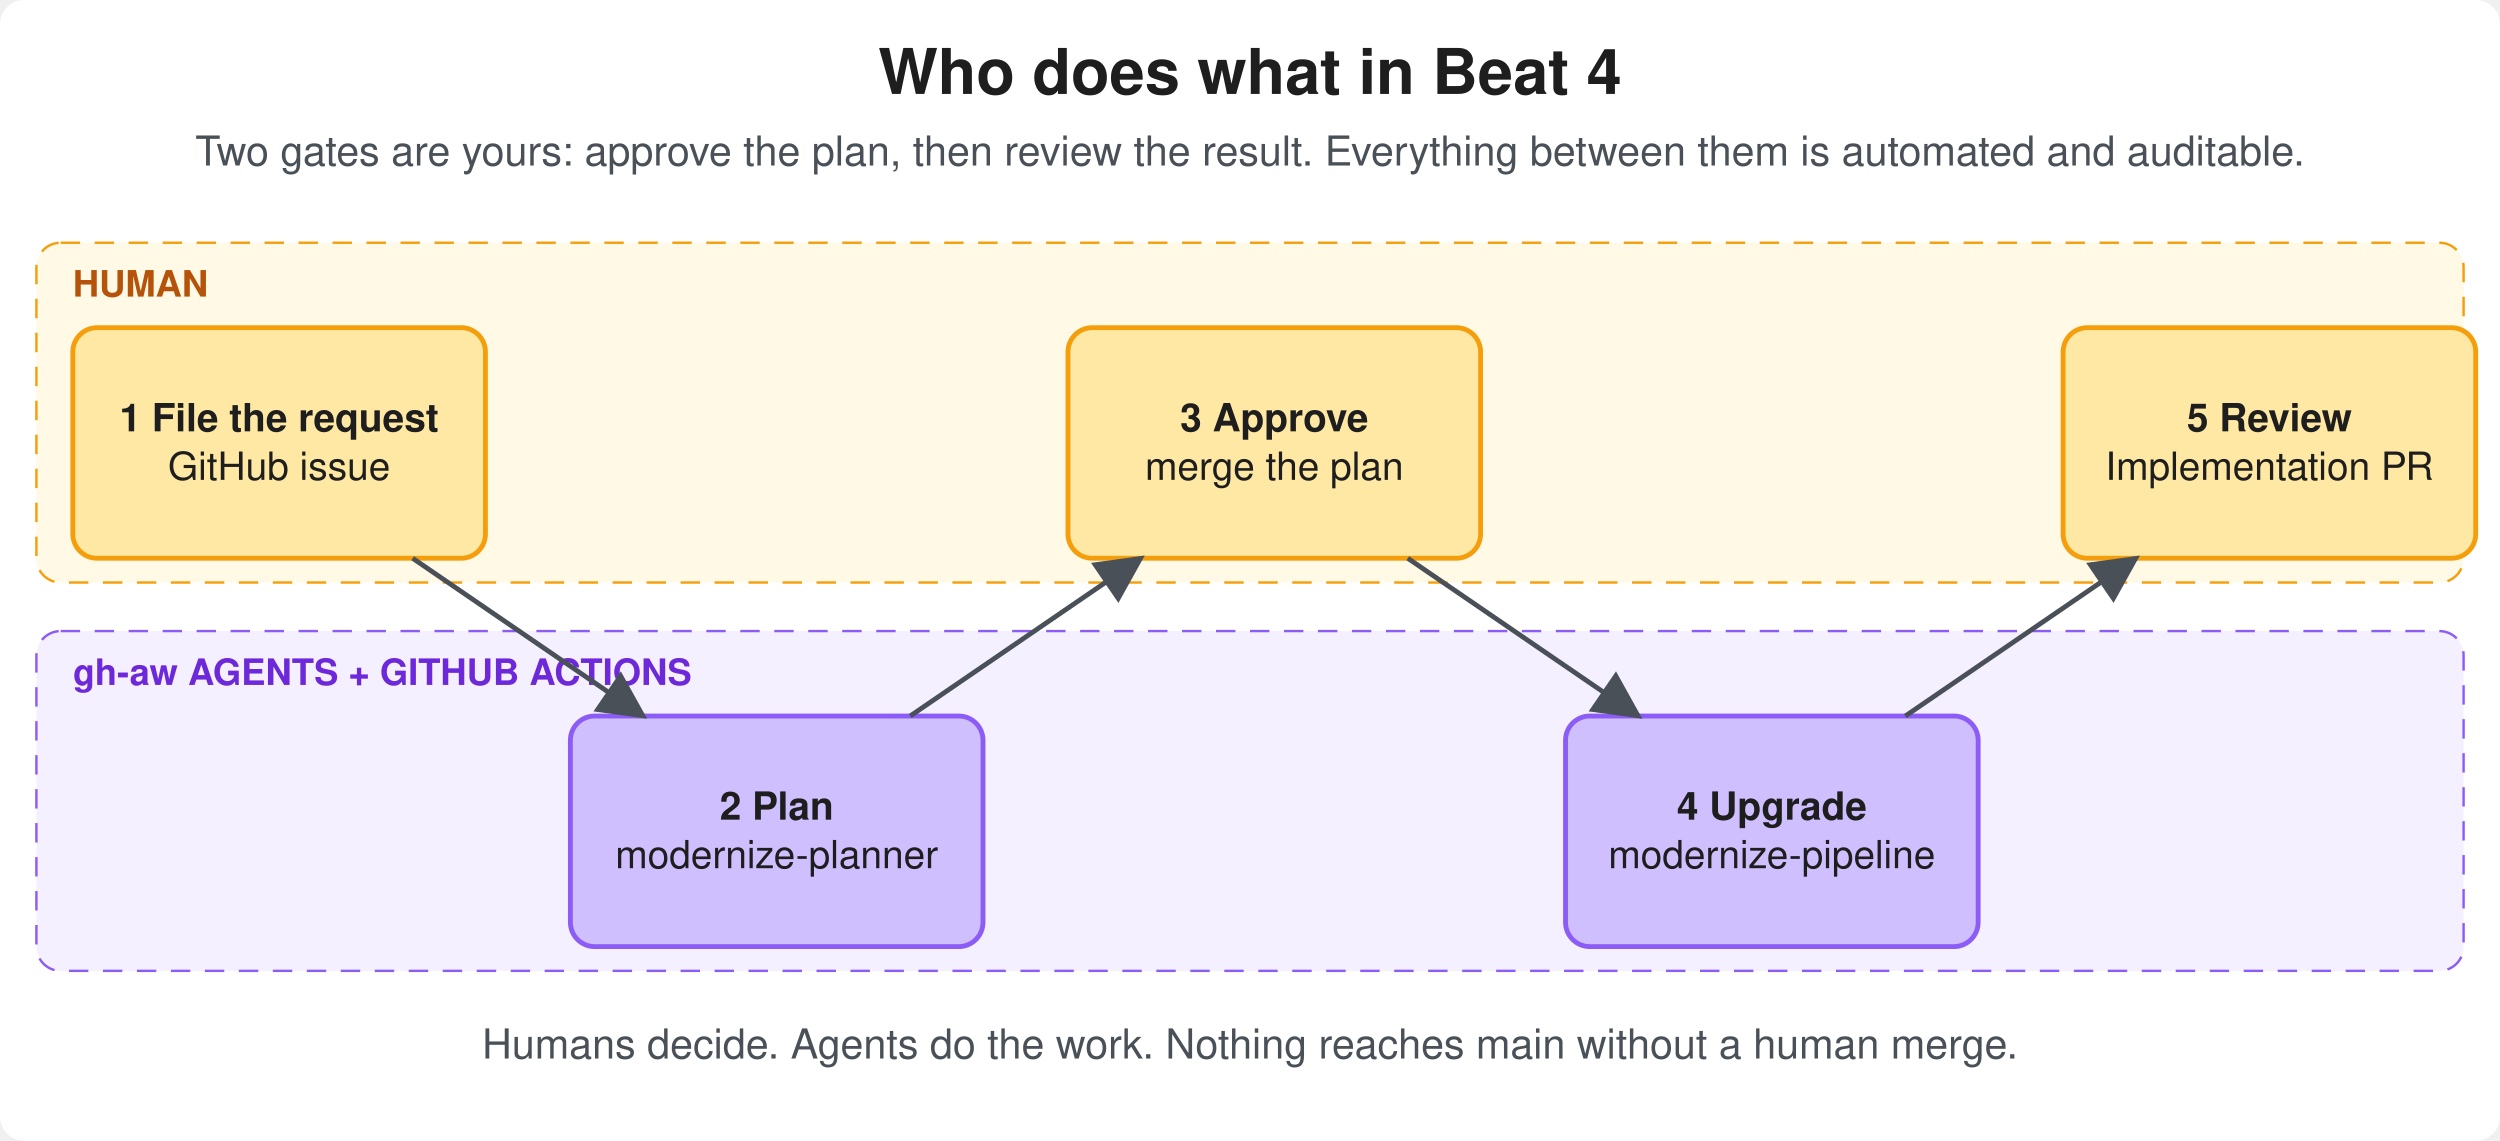
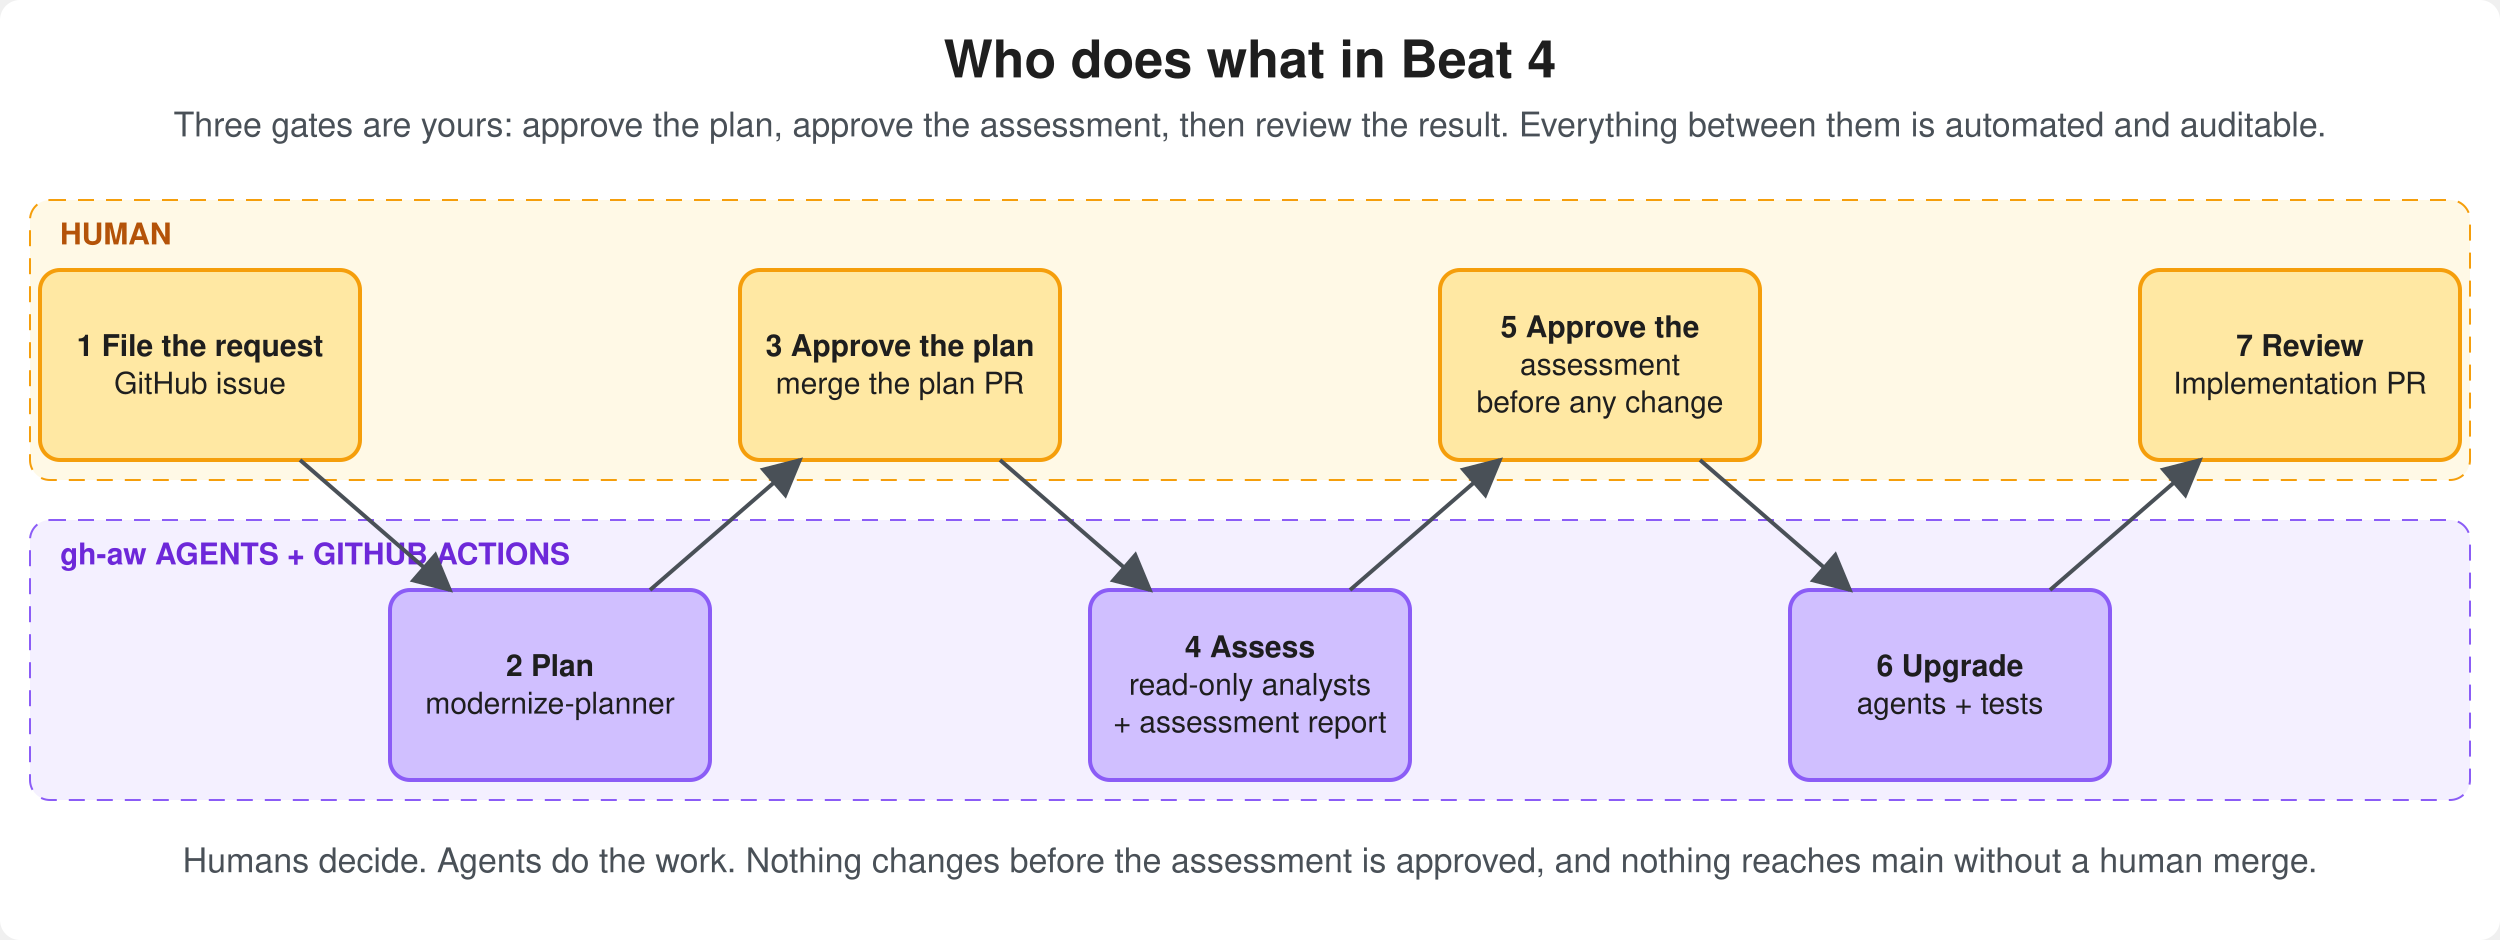
- <svg xmlns="http://www.w3.org/2000/svg" viewBox="0 0 1030 470" width="1030" height="470">
+ <svg xmlns="http://www.w3.org/2000/svg" viewBox="0 0 1250 470" width="1250" height="470">
  <defs>
    <marker id="ah" markerWidth="10" markerHeight="10" refX="9" refY="5" orient="auto-start-reverse">
      <path d="M0,0 L10,5 L0,10 z" fill="#495057" />
    </marker>
  </defs>
-   <rect x="0" y="0" width="1030" height="470" rx="10" fill="#ffffff" stroke="#ffffff" stroke-width="0" />
-   <text x="515.0" y="38.7" font-size="26" text-anchor="middle" fill="#1e1e1e" font-weight="700" font-family="Segoe UI, Helvetica, Arial, sans-serif">Who does what in Beat 4</text>
-   <text x="515.0" y="68.2" font-size="17" text-anchor="middle" fill="#495057" font-family="Segoe UI, Helvetica, Arial, sans-serif">Two gates are yours: approve the plan, then review the result. Everything between them is automated and auditable.</text>
-   <rect x="15" y="100" width="1000" height="140" rx="10" fill="#fff9e6" stroke="#f59e0b" stroke-width="1" stroke-dasharray="8 6" />
+   <rect x="0" y="0" width="1250" height="470" rx="10" fill="#ffffff" stroke="#ffffff" stroke-width="0" />
+   <text x="625.0" y="38.7" font-size="26" text-anchor="middle" fill="#1e1e1e" font-weight="700" font-family="Segoe UI, Helvetica, Arial, sans-serif">Who does what in Beat 4</text>
+   <text x="625.0" y="68.2" font-size="17" text-anchor="middle" fill="#495057" font-family="Segoe UI, Helvetica, Arial, sans-serif">Three gates are yours: approve the plan, approve the assessment, then review the result. Everything between them is automated and auditable.</text>
+   <rect x="15" y="100" width="1220" height="140" rx="10" fill="#fff9e6" stroke="#f59e0b" stroke-width="1" stroke-dasharray="8 6" />
  <text x="30" y="122.2" font-size="15" text-anchor="start" fill="#b45309" font-weight="700" font-family="Segoe UI, Helvetica, Arial, sans-serif">HUMAN</text>
-   <rect x="15" y="260" width="1000" height="140" rx="10" fill="#f4f0ff" stroke="#8b5cf6" stroke-width="1" stroke-dasharray="8 6" />
+   <rect x="15" y="260" width="1220" height="140" rx="10" fill="#f4f0ff" stroke="#8b5cf6" stroke-width="1" stroke-dasharray="8 6" />
  <text x="30" y="282.2" font-size="15" text-anchor="start" fill="#6d28d9" font-weight="700" font-family="Segoe UI, Helvetica, Arial, sans-serif">gh-aw AGENTS + GITHUB ACTIONS</text>
-   <rect x="30" y="135" width="170" height="95" rx="10" fill="#ffe8a3" stroke="#f59e0b" stroke-width="2" />
-   <text x="115.0" y="177.7" font-size="16" text-anchor="middle" fill="#1e1e1e" font-weight="700" font-family="Segoe UI, Helvetica, Arial, sans-serif">1  File the request</text>
-   <text x="115.0" y="197.7" font-size="16" text-anchor="middle" fill="#1e1e1e" font-family="Segoe UI, Helvetica, Arial, sans-serif">GitHub issue</text>
-   <rect x="235" y="295" width="170" height="95" rx="10" fill="#d0bfff" stroke="#8b5cf6" stroke-width="2" />
-   <text x="320.0" y="337.7" font-size="16" text-anchor="middle" fill="#1e1e1e" font-weight="700" font-family="Segoe UI, Helvetica, Arial, sans-serif">2  Plan</text>
-   <text x="320.0" y="357.7" font-size="16" text-anchor="middle" fill="#1e1e1e" font-family="Segoe UI, Helvetica, Arial, sans-serif">modernize-planner</text>
-   <rect x="440" y="135" width="170" height="95" rx="10" fill="#ffe8a3" stroke="#f59e0b" stroke-width="2" />
-   <text x="525.0" y="177.7" font-size="16" text-anchor="middle" fill="#1e1e1e" font-weight="700" font-family="Segoe UI, Helvetica, Arial, sans-serif">3  Approve</text>
-   <text x="525.0" y="197.7" font-size="16" text-anchor="middle" fill="#1e1e1e" font-family="Segoe UI, Helvetica, Arial, sans-serif">merge the plan</text>
-   <rect x="645" y="295" width="170" height="95" rx="10" fill="#d0bfff" stroke="#8b5cf6" stroke-width="2" />
-   <text x="730.0" y="337.7" font-size="16" text-anchor="middle" fill="#1e1e1e" font-weight="700" font-family="Segoe UI, Helvetica, Arial, sans-serif">4  Upgrade</text>
-   <text x="730.0" y="357.7" font-size="16" text-anchor="middle" fill="#1e1e1e" font-family="Segoe UI, Helvetica, Arial, sans-serif">modernize-pipeline</text>
-   <rect x="850" y="135" width="170" height="95" rx="10" fill="#ffe8a3" stroke="#f59e0b" stroke-width="2" />
-   <text x="935.0" y="177.7" font-size="16" text-anchor="middle" fill="#1e1e1e" font-weight="700" font-family="Segoe UI, Helvetica, Arial, sans-serif">5  Review</text>
-   <text x="935.0" y="197.7" font-size="16" text-anchor="middle" fill="#1e1e1e" font-family="Segoe UI, Helvetica, Arial, sans-serif">Implementation PR</text>
-   <line x1="170" y1="230" x2="265" y2="295" stroke="#495057" stroke-width="2" marker-end="url(#ah)" />
-   <line x1="375" y1="295" x2="470" y2="230" stroke="#495057" stroke-width="2" marker-end="url(#ah)" />
-   <line x1="580" y1="230" x2="675" y2="295" stroke="#495057" stroke-width="2" marker-end="url(#ah)" />
-   <line x1="785" y1="295" x2="880" y2="230" stroke="#495057" stroke-width="2" marker-end="url(#ah)" />
-   <text x="515" y="436.1" font-size="17" text-anchor="middle" fill="#495057" font-family="Segoe UI, Helvetica, Arial, sans-serif">Humans decide. Agents do the work. Nothing reaches main without a human merge.</text>
+   <rect x="20" y="135" width="160" height="95" rx="10" fill="#ffe8a3" stroke="#f59e0b" stroke-width="2" />
+   <text x="100.0" y="178.0" font-size="15" text-anchor="middle" fill="#1e1e1e" font-weight="700" font-family="Segoe UI, Helvetica, Arial, sans-serif">1  File the request</text>
+   <text x="100.0" y="196.8" font-size="15" text-anchor="middle" fill="#1e1e1e" font-family="Segoe UI, Helvetica, Arial, sans-serif">GitHub issue</text>
+   <rect x="195" y="295" width="160" height="95" rx="10" fill="#d0bfff" stroke="#8b5cf6" stroke-width="2" />
+   <text x="275.0" y="338.0" font-size="15" text-anchor="middle" fill="#1e1e1e" font-weight="700" font-family="Segoe UI, Helvetica, Arial, sans-serif">2  Plan</text>
+   <text x="275.0" y="356.8" font-size="15" text-anchor="middle" fill="#1e1e1e" font-family="Segoe UI, Helvetica, Arial, sans-serif">modernize-planner</text>
+   <rect x="370" y="135" width="160" height="95" rx="10" fill="#ffe8a3" stroke="#f59e0b" stroke-width="2" />
+   <text x="450.0" y="178.0" font-size="15" text-anchor="middle" fill="#1e1e1e" font-weight="700" font-family="Segoe UI, Helvetica, Arial, sans-serif">3  Approve the plan</text>
+   <text x="450.0" y="196.8" font-size="15" text-anchor="middle" fill="#1e1e1e" font-family="Segoe UI, Helvetica, Arial, sans-serif">merge the plan PR</text>
+   <rect x="545" y="295" width="160" height="95" rx="10" fill="#d0bfff" stroke="#8b5cf6" stroke-width="2" />
+   <text x="625.0" y="328.6" font-size="15" text-anchor="middle" fill="#1e1e1e" font-weight="700" font-family="Segoe UI, Helvetica, Arial, sans-serif">4  Assess</text>
+   <text x="625.0" y="347.4" font-size="15" text-anchor="middle" fill="#1e1e1e" font-family="Segoe UI, Helvetica, Arial, sans-serif">read-only analysts</text>
+   <text x="625.0" y="366.1" font-size="15" text-anchor="middle" fill="#1e1e1e" font-family="Segoe UI, Helvetica, Arial, sans-serif">+ assessment report</text>
+   <rect x="720" y="135" width="160" height="95" rx="10" fill="#ffe8a3" stroke="#f59e0b" stroke-width="2" />
+   <text x="800.0" y="168.6" font-size="15" text-anchor="middle" fill="#1e1e1e" font-weight="700" font-family="Segoe UI, Helvetica, Arial, sans-serif">5  Approve the</text>
+   <text x="800.0" y="187.4" font-size="15" text-anchor="middle" fill="#1e1e1e" font-family="Segoe UI, Helvetica, Arial, sans-serif">assessment</text>
+   <text x="800.0" y="206.1" font-size="15" text-anchor="middle" fill="#1e1e1e" font-family="Segoe UI, Helvetica, Arial, sans-serif">before any change</text>
+   <rect x="895" y="295" width="160" height="95" rx="10" fill="#d0bfff" stroke="#8b5cf6" stroke-width="2" />
+   <text x="975.0" y="338.0" font-size="15" text-anchor="middle" fill="#1e1e1e" font-weight="700" font-family="Segoe UI, Helvetica, Arial, sans-serif">6  Upgrade</text>
+   <text x="975.0" y="356.8" font-size="15" text-anchor="middle" fill="#1e1e1e" font-family="Segoe UI, Helvetica, Arial, sans-serif">agents + tests</text>
+   <rect x="1070" y="135" width="160" height="95" rx="10" fill="#ffe8a3" stroke="#f59e0b" stroke-width="2" />
+   <text x="1150.0" y="178.0" font-size="15" text-anchor="middle" fill="#1e1e1e" font-weight="700" font-family="Segoe UI, Helvetica, Arial, sans-serif">7  Review</text>
+   <text x="1150.0" y="196.8" font-size="15" text-anchor="middle" fill="#1e1e1e" font-family="Segoe UI, Helvetica, Arial, sans-serif">Implementation PR</text>
+   <line x1="150" y1="230" x2="225" y2="295" stroke="#495057" stroke-width="2" marker-end="url(#ah)" />
+   <line x1="325" y1="295" x2="400" y2="230" stroke="#495057" stroke-width="2" marker-end="url(#ah)" />
+   <line x1="500" y1="230" x2="575" y2="295" stroke="#495057" stroke-width="2" marker-end="url(#ah)" />
+   <line x1="675" y1="295" x2="750" y2="230" stroke="#495057" stroke-width="2" marker-end="url(#ah)" />
+   <line x1="850" y1="230" x2="925" y2="295" stroke="#495057" stroke-width="2" marker-end="url(#ah)" />
+   <line x1="1025" y1="295" x2="1100" y2="230" stroke="#495057" stroke-width="2" marker-end="url(#ah)" />
+   <text x="625" y="436.1" font-size="17" text-anchor="middle" fill="#495057" font-family="Segoe UI, Helvetica, Arial, sans-serif">Humans decide. Agents do the work. Nothing changes before the assessment is approved, and nothing reaches main without a human merge.</text>
</svg>
